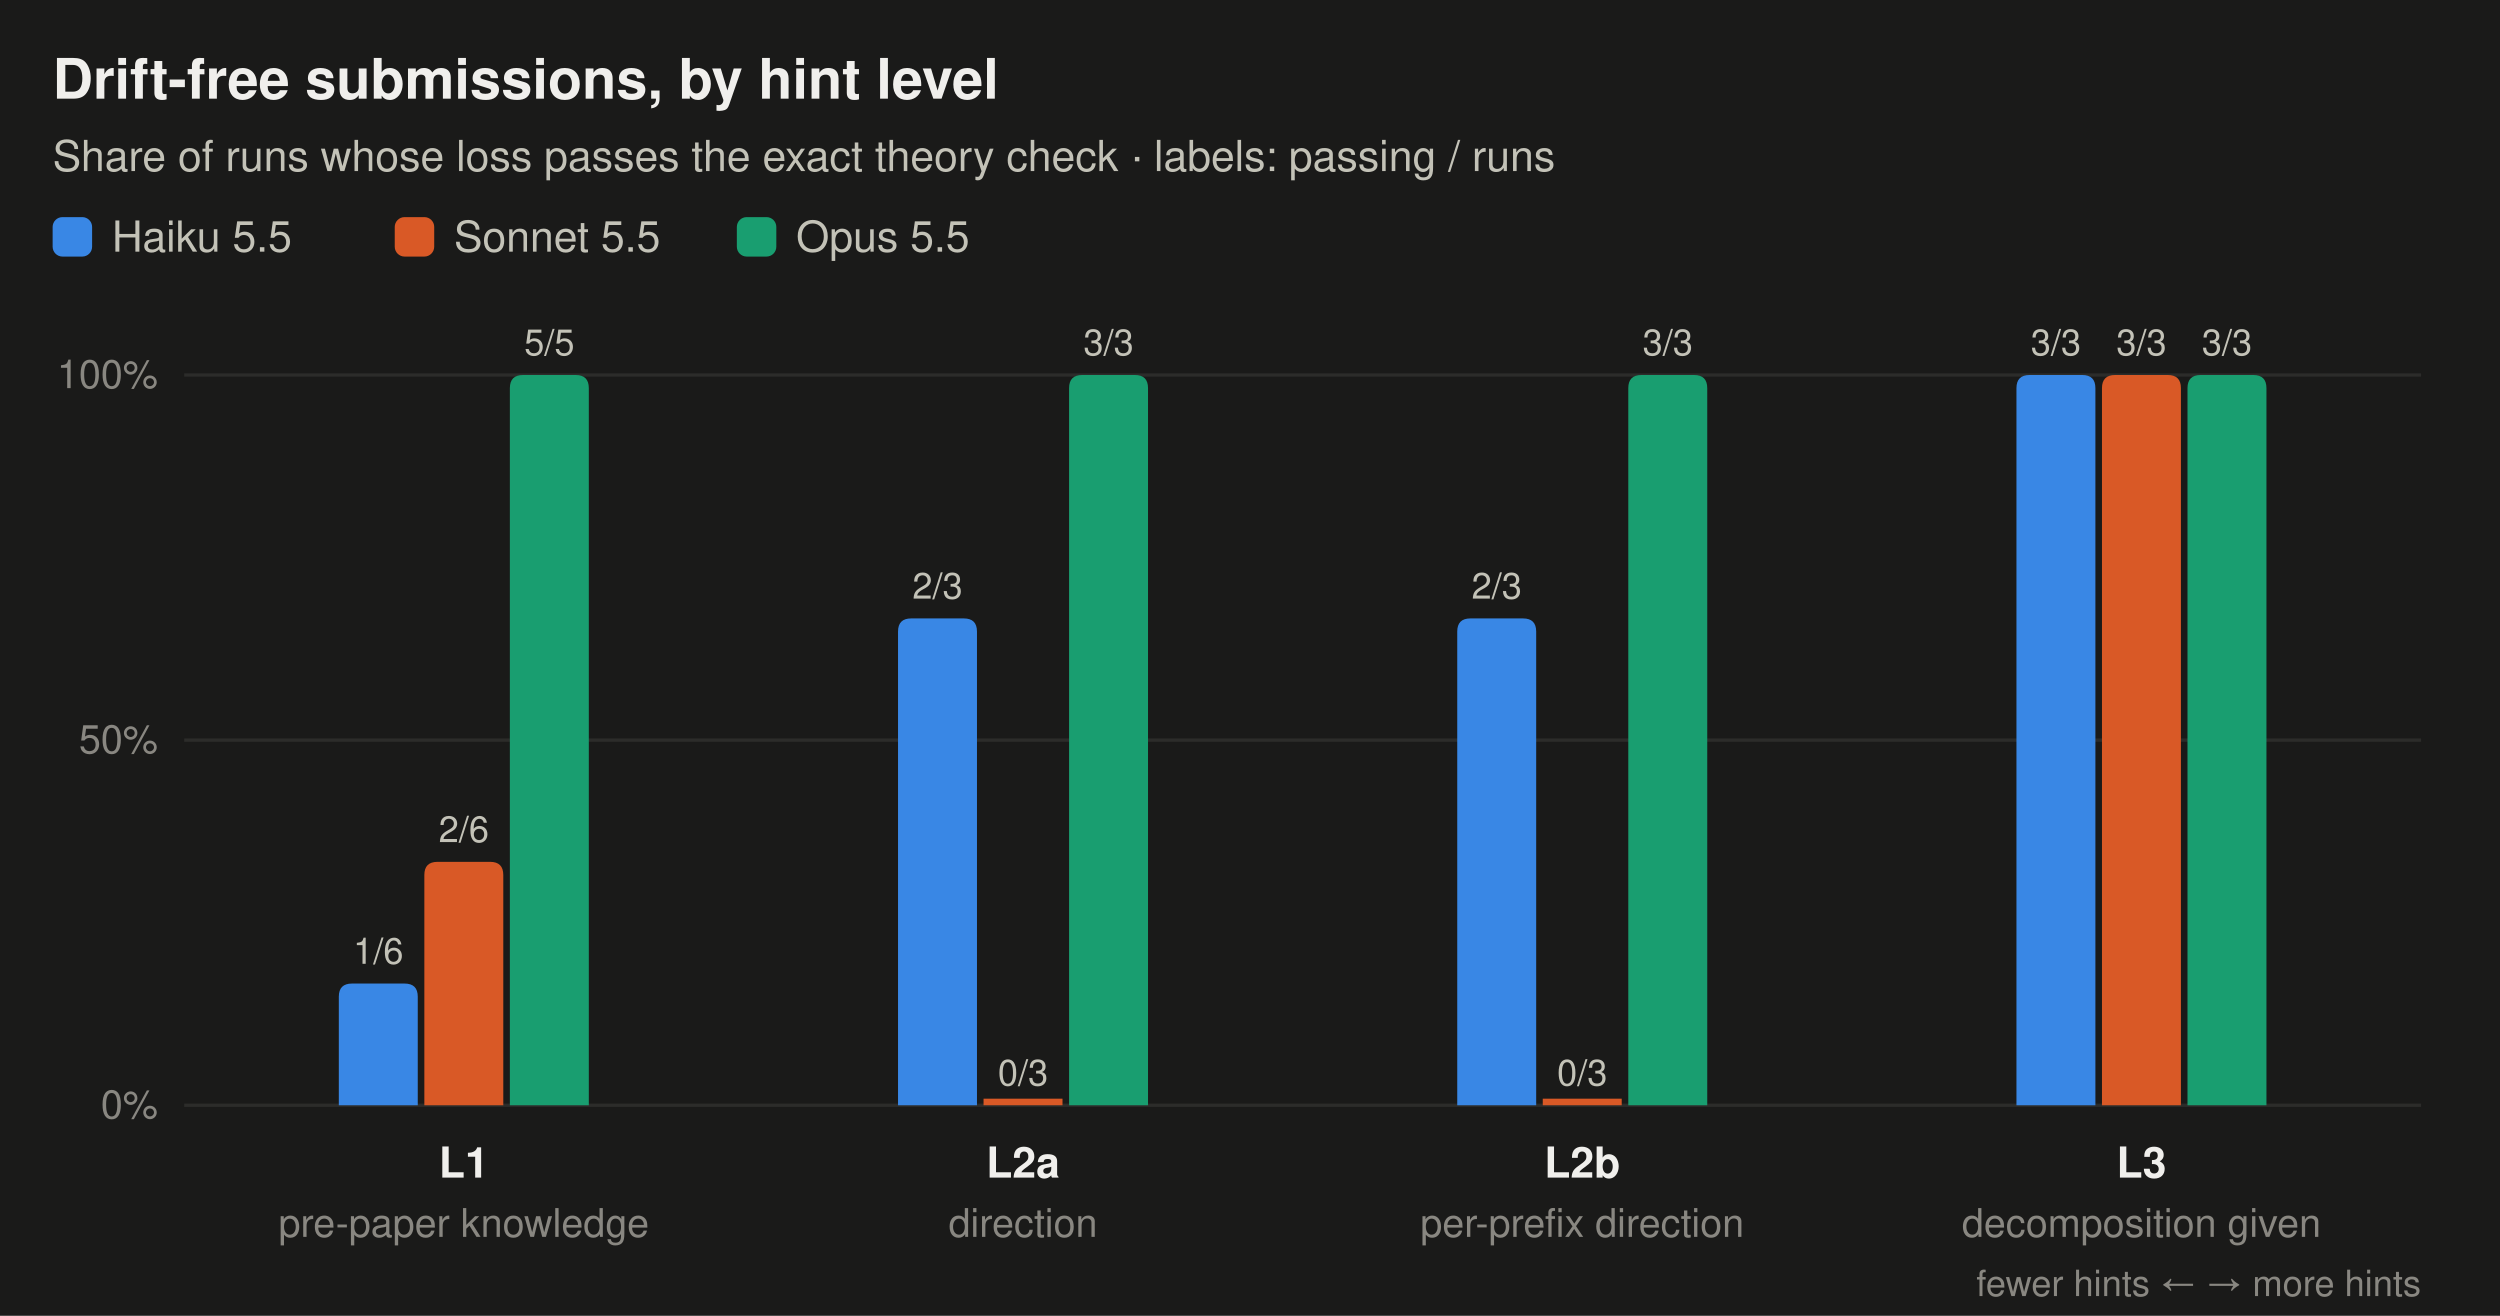
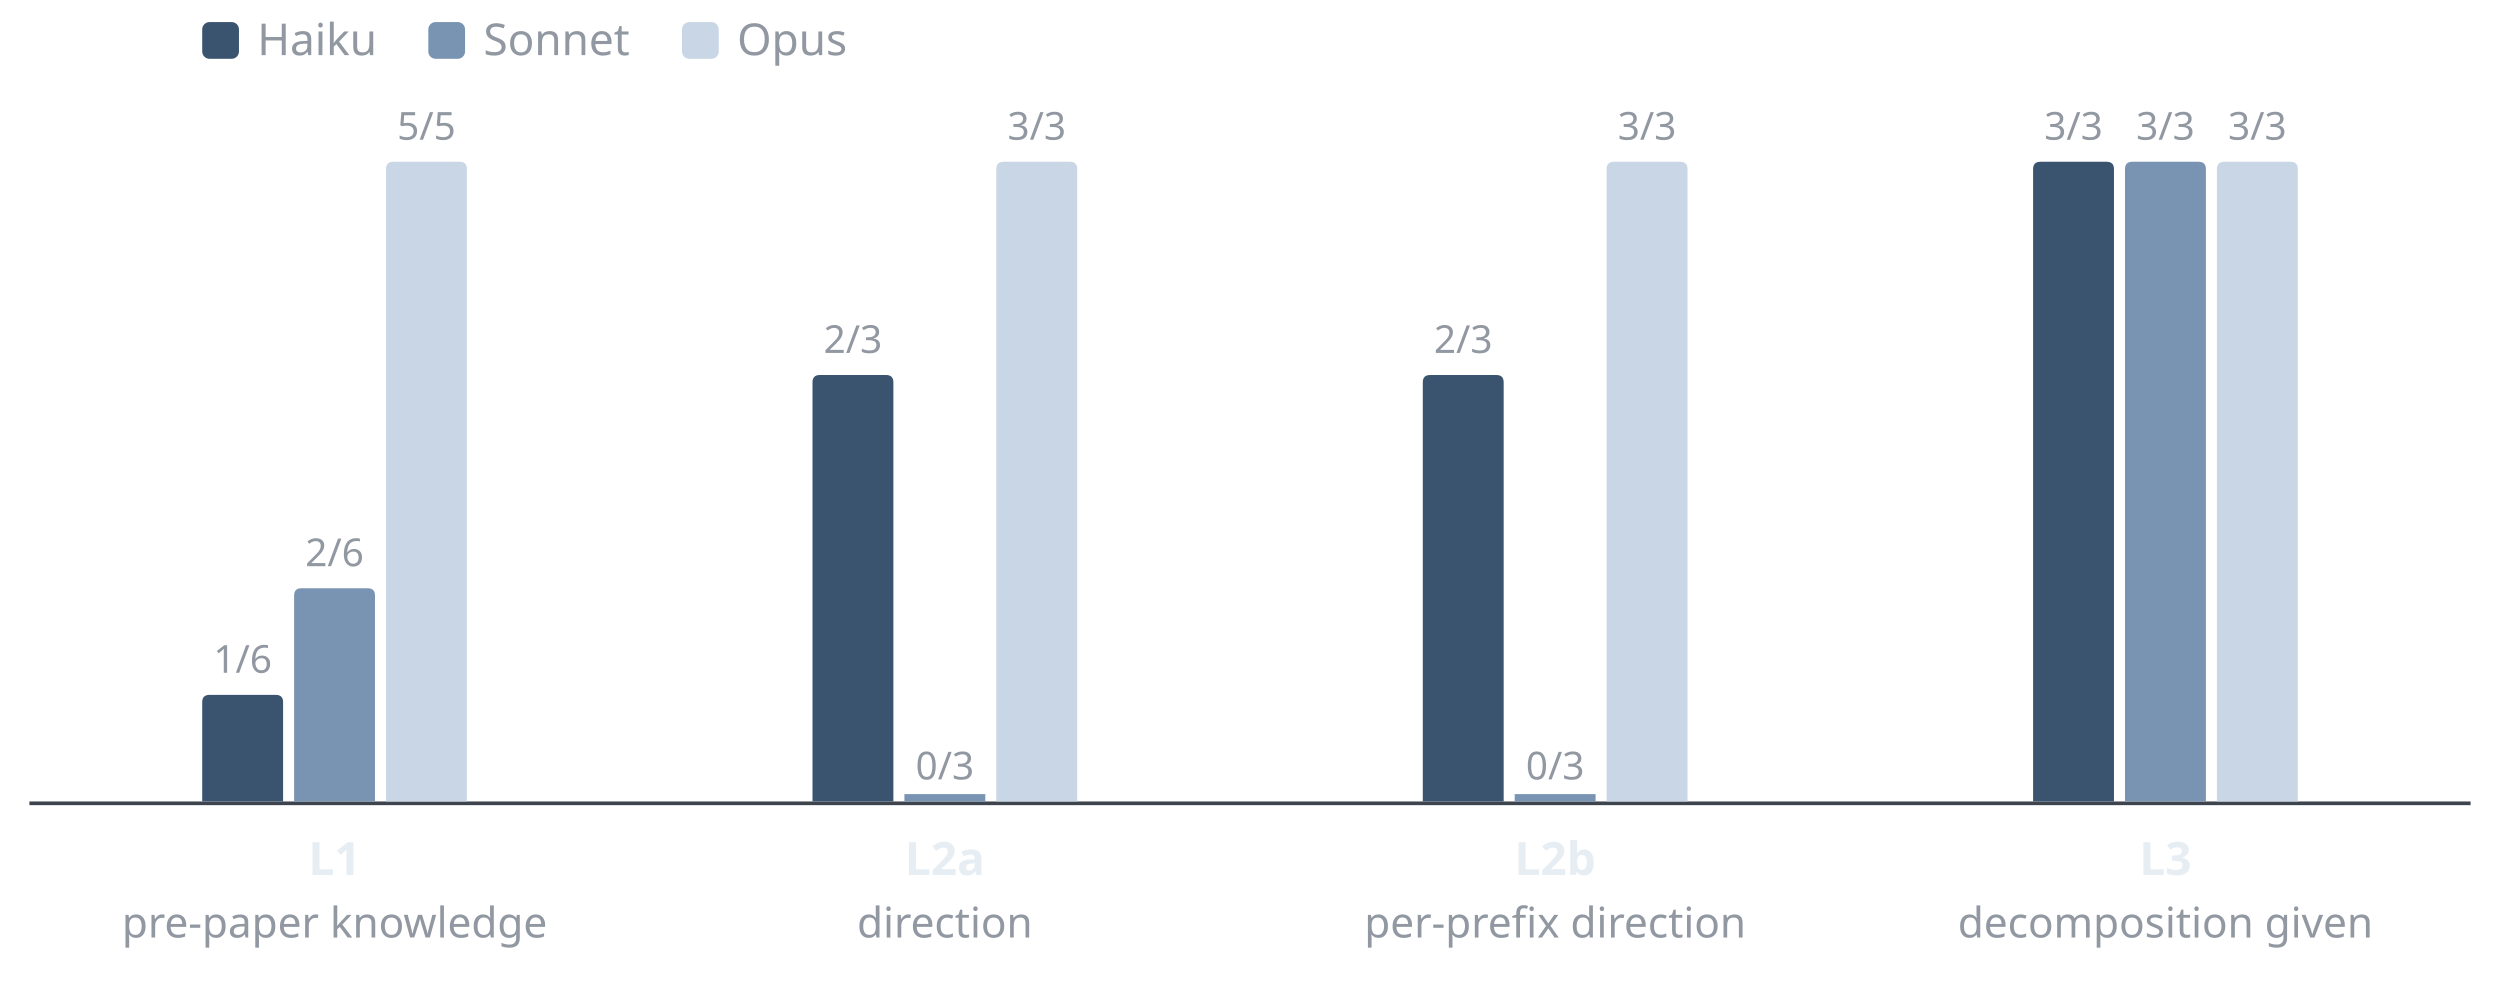
- <svg xmlns="http://www.w3.org/2000/svg" width="760" height="400" viewBox="0 0 760 400" font-family="-apple-system, BlinkMacSystemFont, 'Segoe UI', Helvetica, Arial, sans-serif" role="img" aria-labelledby="title desc">
-   <rect width="760" height="400" fill="#1a1a19" />
-   <text x="16" y="30" font-size="17" font-weight="600" fill="#f0efec">Drift-free submissions, by hint level</text>
-   <text x="16" y="52" font-size="13" fill="#c3c2b7">Share of runs whose loss passes the exact theory check · labels: passing / runs</text>
-   <rect x="16" y="66" width="12" height="12" rx="3" fill="#3987e5" />
-   <text x="34" y="76.5" font-size="13" fill="#c3c2b7">Haiku 5.5</text>
-   <rect x="120" y="66" width="12" height="12" rx="3" fill="#d95926" />
-   <text x="138" y="76.5" font-size="13" fill="#c3c2b7">Sonnet 5.5</text>
-   <rect x="224" y="66" width="12" height="12" rx="3" fill="#199e70" />
-   <text x="242" y="76.5" font-size="13" fill="#c3c2b7">Opus 5.5</text>
-   <line x1="56" x2="736" y1="336" y2="336" stroke="#2c2c2a" stroke-width="1" />
-   <text x="48" y="340" font-size="12" text-anchor="end" fill="#898781">0%</text>
-   <line x1="56" x2="736" y1="225.0" y2="225.0" stroke="#2c2c2a" stroke-width="1" />
-   <text x="48" y="229.0" font-size="12" text-anchor="end" fill="#898781">50%</text>
-   <line x1="56" x2="736" y1="114" y2="114" stroke="#2c2c2a" stroke-width="1" />
-   <text x="48" y="118" font-size="12" text-anchor="end" fill="#898781">100%</text>
-   <path d="M103.0,336.0 V303.0 Q103.0,299.0 107.0,299.0 H123.0 Q127.0,299.0 127.0,303.0 V336.0 Z" fill="#3987e5" />
-   <text x="115.0" y="293.0" font-size="11" text-anchor="middle" fill="#c3c2b7">1/6</text>
-   <path d="M129.0,336.0 V266.0 Q129.0,262.0 133.0,262.0 H149.0 Q153.0,262.0 153.0,266.0 V336.0 Z" fill="#d95926" />
-   <text x="141.0" y="256.0" font-size="11" text-anchor="middle" fill="#c3c2b7">2/6</text>
-   <path d="M155.0,336.0 V118.0 Q155.0,114.0 159.0,114.0 H175.0 Q179.0,114.0 179.0,118.0 V336.0 Z" fill="#199e70" />
-   <text x="167.0" y="108.0" font-size="11" text-anchor="middle" fill="#c3c2b7">5/5</text>
-   <text x="141.0" y="358" font-size="13" font-weight="600" text-anchor="middle" fill="#f0efec">L1</text>
-   <text x="141.0" y="376" font-size="12" text-anchor="middle" fill="#898781">pre-paper knowledge</text>
-   <path d="M273.0,336.0 V192.0 Q273.0,188.0 277.0,188.0 H293.0 Q297.0,188.0 297.0,192.0 V336.0 Z" fill="#3987e5" />
-   <text x="285.0" y="182.0" font-size="11" text-anchor="middle" fill="#c3c2b7">2/3</text>
-   <rect x="299.0" y="334.0" width="24" height="2" fill="#d95926" />
-   <text x="311.0" y="330.0" font-size="11" text-anchor="middle" fill="#c3c2b7">0/3</text>
-   <path d="M325.0,336.0 V118.0 Q325.0,114.0 329.0,114.0 H345.0 Q349.0,114.0 349.0,118.0 V336.0 Z" fill="#199e70" />
-   <text x="337.0" y="108.0" font-size="11" text-anchor="middle" fill="#c3c2b7">3/3</text>
-   <text x="311.0" y="358" font-size="13" font-weight="600" text-anchor="middle" fill="#f0efec">L2a</text>
-   <text x="311.0" y="376" font-size="12" text-anchor="middle" fill="#898781">direction</text>
-   <path d="M443.0,336.0 V192.0 Q443.0,188.0 447.0,188.0 H463.0 Q467.0,188.0 467.0,192.0 V336.0 Z" fill="#3987e5" />
-   <text x="455.0" y="182.0" font-size="11" text-anchor="middle" fill="#c3c2b7">2/3</text>
-   <rect x="469.0" y="334.0" width="24" height="2" fill="#d95926" />
-   <text x="481.0" y="330.0" font-size="11" text-anchor="middle" fill="#c3c2b7">0/3</text>
-   <path d="M495.0,336.0 V118.0 Q495.0,114.0 499.0,114.0 H515.0 Q519.0,114.0 519.0,118.0 V336.0 Z" fill="#199e70" />
-   <text x="507.0" y="108.0" font-size="11" text-anchor="middle" fill="#c3c2b7">3/3</text>
-   <text x="481.0" y="358" font-size="13" font-weight="600" text-anchor="middle" fill="#f0efec">L2b</text>
-   <text x="481.0" y="376" font-size="12" text-anchor="middle" fill="#898781">per-prefix direction</text>
-   <path d="M613.0,336.0 V118.0 Q613.0,114.0 617.0,114.0 H633.0 Q637.0,114.0 637.0,118.0 V336.0 Z" fill="#3987e5" />
-   <text x="625.0" y="108.0" font-size="11" text-anchor="middle" fill="#c3c2b7">3/3</text>
-   <path d="M639.0,336.0 V118.0 Q639.0,114.0 643.0,114.0 H659.0 Q663.0,114.0 663.0,118.0 V336.0 Z" fill="#d95926" />
-   <text x="651.0" y="108.0" font-size="11" text-anchor="middle" fill="#c3c2b7">3/3</text>
-   <path d="M665.0,336.0 V118.0 Q665.0,114.0 669.0,114.0 H685.0 Q689.0,114.0 689.0,118.0 V336.0 Z" fill="#199e70" />
-   <text x="677.0" y="108.0" font-size="11" text-anchor="middle" fill="#c3c2b7">3/3</text>
-   <text x="651.0" y="358" font-size="13" font-weight="600" text-anchor="middle" fill="#f0efec">L3</text>
-   <text x="651.0" y="376" font-size="12" text-anchor="middle" fill="#898781">decomposition given</text>
-   <text x="736" y="394" font-size="11" text-anchor="end" fill="#898781">fewer hints ← → more hints</text>
+ <svg xmlns="http://www.w3.org/2000/svg" width="680" height="270" viewBox="0 0 680 270" font-family="-apple-system, BlinkMacSystemFont, 'Segoe UI', 'Noto Sans', Helvetica, Arial, sans-serif" role="img" aria-labelledby="title desc">
+   <rect x="55.0" y="6" width="10" height="10" rx="2" fill="#3a5470" />
+   <text x="70.0" y="15" font-size="12" fill="#9198a1">Haiku</text>
+   <rect x="116.5" y="6" width="10" height="10" rx="2" fill="#7894b2" />
+   <text x="131.5" y="15" font-size="12" fill="#9198a1">Sonnet</text>
+   <rect x="185.5" y="6" width="10" height="10" rx="2" fill="#c8d6e5" />
+   <text x="200.5" y="15" font-size="12" fill="#9198a1">Opus</text>
+   <line x1="8" x2="672" y1="218.5" y2="218.5" stroke="#3d444d" />
+   <path d="M55.0,218.0 V191.0 Q55.0,189.0 57.0,189.0 H75.0 Q77.0,189.0 77.0,191.0 V218.0 Z" fill="#3a5470" />
+   <text x="66.0" y="183.0" font-size="10.5" text-anchor="middle" fill="#9198a1" font-variant-numeric="tabular-nums">1/6</text>
+   <path d="M80.0,218.0 V162.0 Q80.0,160.0 82.0,160.0 H100.0 Q102.0,160.0 102.0,162.0 V218.0 Z" fill="#7894b2" />
+   <text x="91.0" y="154.0" font-size="10.5" text-anchor="middle" fill="#9198a1" font-variant-numeric="tabular-nums">2/6</text>
+   <path d="M105.0,218.0 V46.0 Q105.0,44.0 107.0,44.0 H125.0 Q127.0,44.0 127.0,46.0 V218.0 Z" fill="#c8d6e5" />
+   <text x="116.0" y="38.0" font-size="10.5" text-anchor="middle" fill="#9198a1" font-variant-numeric="tabular-nums">5/5</text>
+   <text x="91.0" y="238" font-size="12.5" font-weight="600" text-anchor="middle" fill="#e6edf3">L1</text>
+   <text x="91.0" y="255" font-size="11.5" text-anchor="middle" fill="#9198a1">pre-paper knowledge</text>
+   <path d="M221.0,218.0 V104.0 Q221.0,102.0 223.0,102.0 H241.0 Q243.0,102.0 243.0,104.0 V218.0 Z" fill="#3a5470" />
+   <text x="232.0" y="96.0" font-size="10.5" text-anchor="middle" fill="#9198a1" font-variant-numeric="tabular-nums">2/3</text>
+   <rect x="246.0" y="216.0" width="22" height="2" fill="#7894b2" />
+   <text x="257.0" y="212.0" font-size="10.5" text-anchor="middle" fill="#9198a1" font-variant-numeric="tabular-nums">0/3</text>
+   <path d="M271.0,218.0 V46.0 Q271.0,44.0 273.0,44.0 H291.0 Q293.0,44.0 293.0,46.0 V218.0 Z" fill="#c8d6e5" />
+   <text x="282.0" y="38.0" font-size="10.5" text-anchor="middle" fill="#9198a1" font-variant-numeric="tabular-nums">3/3</text>
+   <text x="257.0" y="238" font-size="12.5" font-weight="600" text-anchor="middle" fill="#e6edf3">L2a</text>
+   <text x="257.0" y="255" font-size="11.5" text-anchor="middle" fill="#9198a1">direction</text>
+   <path d="M387.0,218.0 V104.0 Q387.0,102.0 389.0,102.0 H407.0 Q409.0,102.0 409.0,104.0 V218.0 Z" fill="#3a5470" />
+   <text x="398.0" y="96.0" font-size="10.5" text-anchor="middle" fill="#9198a1" font-variant-numeric="tabular-nums">2/3</text>
+   <rect x="412.0" y="216.0" width="22" height="2" fill="#7894b2" />
+   <text x="423.0" y="212.0" font-size="10.5" text-anchor="middle" fill="#9198a1" font-variant-numeric="tabular-nums">0/3</text>
+   <path d="M437.0,218.0 V46.0 Q437.0,44.0 439.0,44.0 H457.0 Q459.0,44.0 459.0,46.0 V218.0 Z" fill="#c8d6e5" />
+   <text x="448.0" y="38.0" font-size="10.5" text-anchor="middle" fill="#9198a1" font-variant-numeric="tabular-nums">3/3</text>
+   <text x="423.0" y="238" font-size="12.5" font-weight="600" text-anchor="middle" fill="#e6edf3">L2b</text>
+   <text x="423.0" y="255" font-size="11.5" text-anchor="middle" fill="#9198a1">per-prefix direction</text>
+   <path d="M553.0,218.0 V46.0 Q553.0,44.0 555.0,44.0 H573.0 Q575.0,44.0 575.0,46.0 V218.0 Z" fill="#3a5470" />
+   <text x="564.0" y="38.0" font-size="10.5" text-anchor="middle" fill="#9198a1" font-variant-numeric="tabular-nums">3/3</text>
+   <path d="M578.0,218.0 V46.0 Q578.0,44.0 580.0,44.0 H598.0 Q600.0,44.0 600.0,46.0 V218.0 Z" fill="#7894b2" />
+   <text x="589.0" y="38.0" font-size="10.5" text-anchor="middle" fill="#9198a1" font-variant-numeric="tabular-nums">3/3</text>
+   <path d="M603.0,218.0 V46.0 Q603.0,44.0 605.0,44.0 H623.0 Q625.0,44.0 625.0,46.0 V218.0 Z" fill="#c8d6e5" />
+   <text x="614.0" y="38.0" font-size="10.5" text-anchor="middle" fill="#9198a1" font-variant-numeric="tabular-nums">3/3</text>
+   <text x="589.0" y="238" font-size="12.5" font-weight="600" text-anchor="middle" fill="#e6edf3">L3</text>
+   <text x="589.0" y="255" font-size="11.5" text-anchor="middle" fill="#9198a1">decomposition given</text>
</svg>
